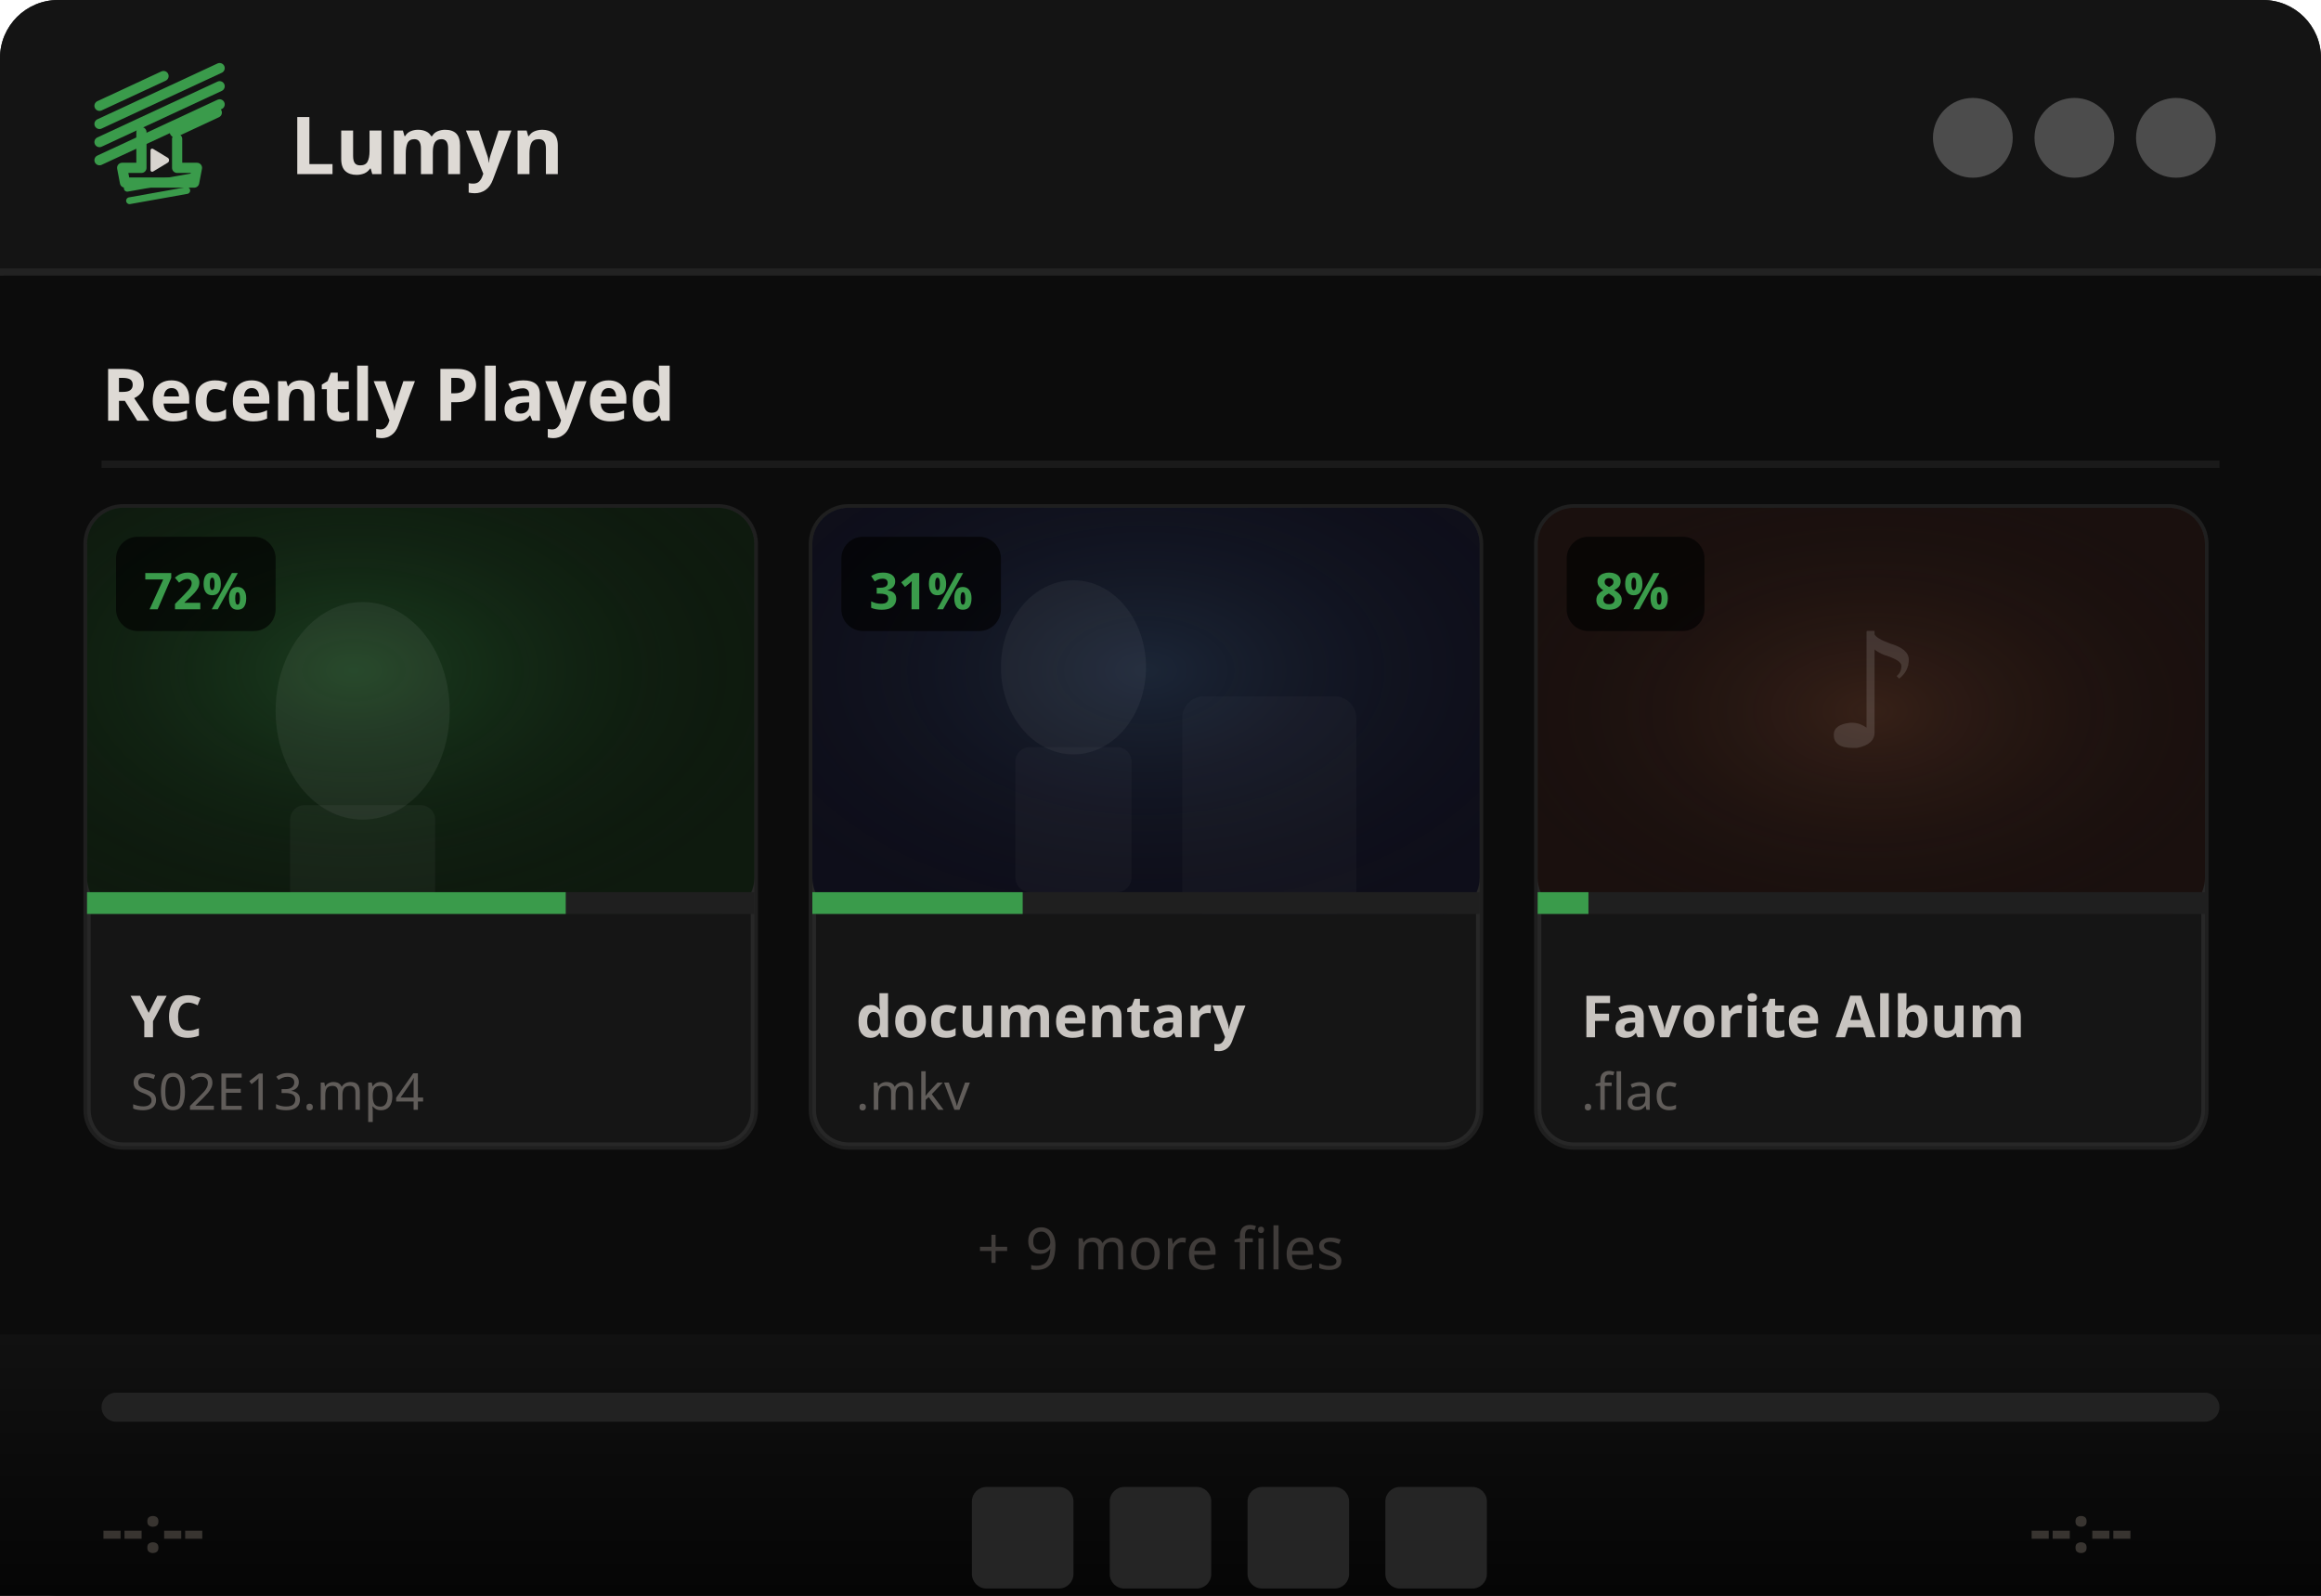
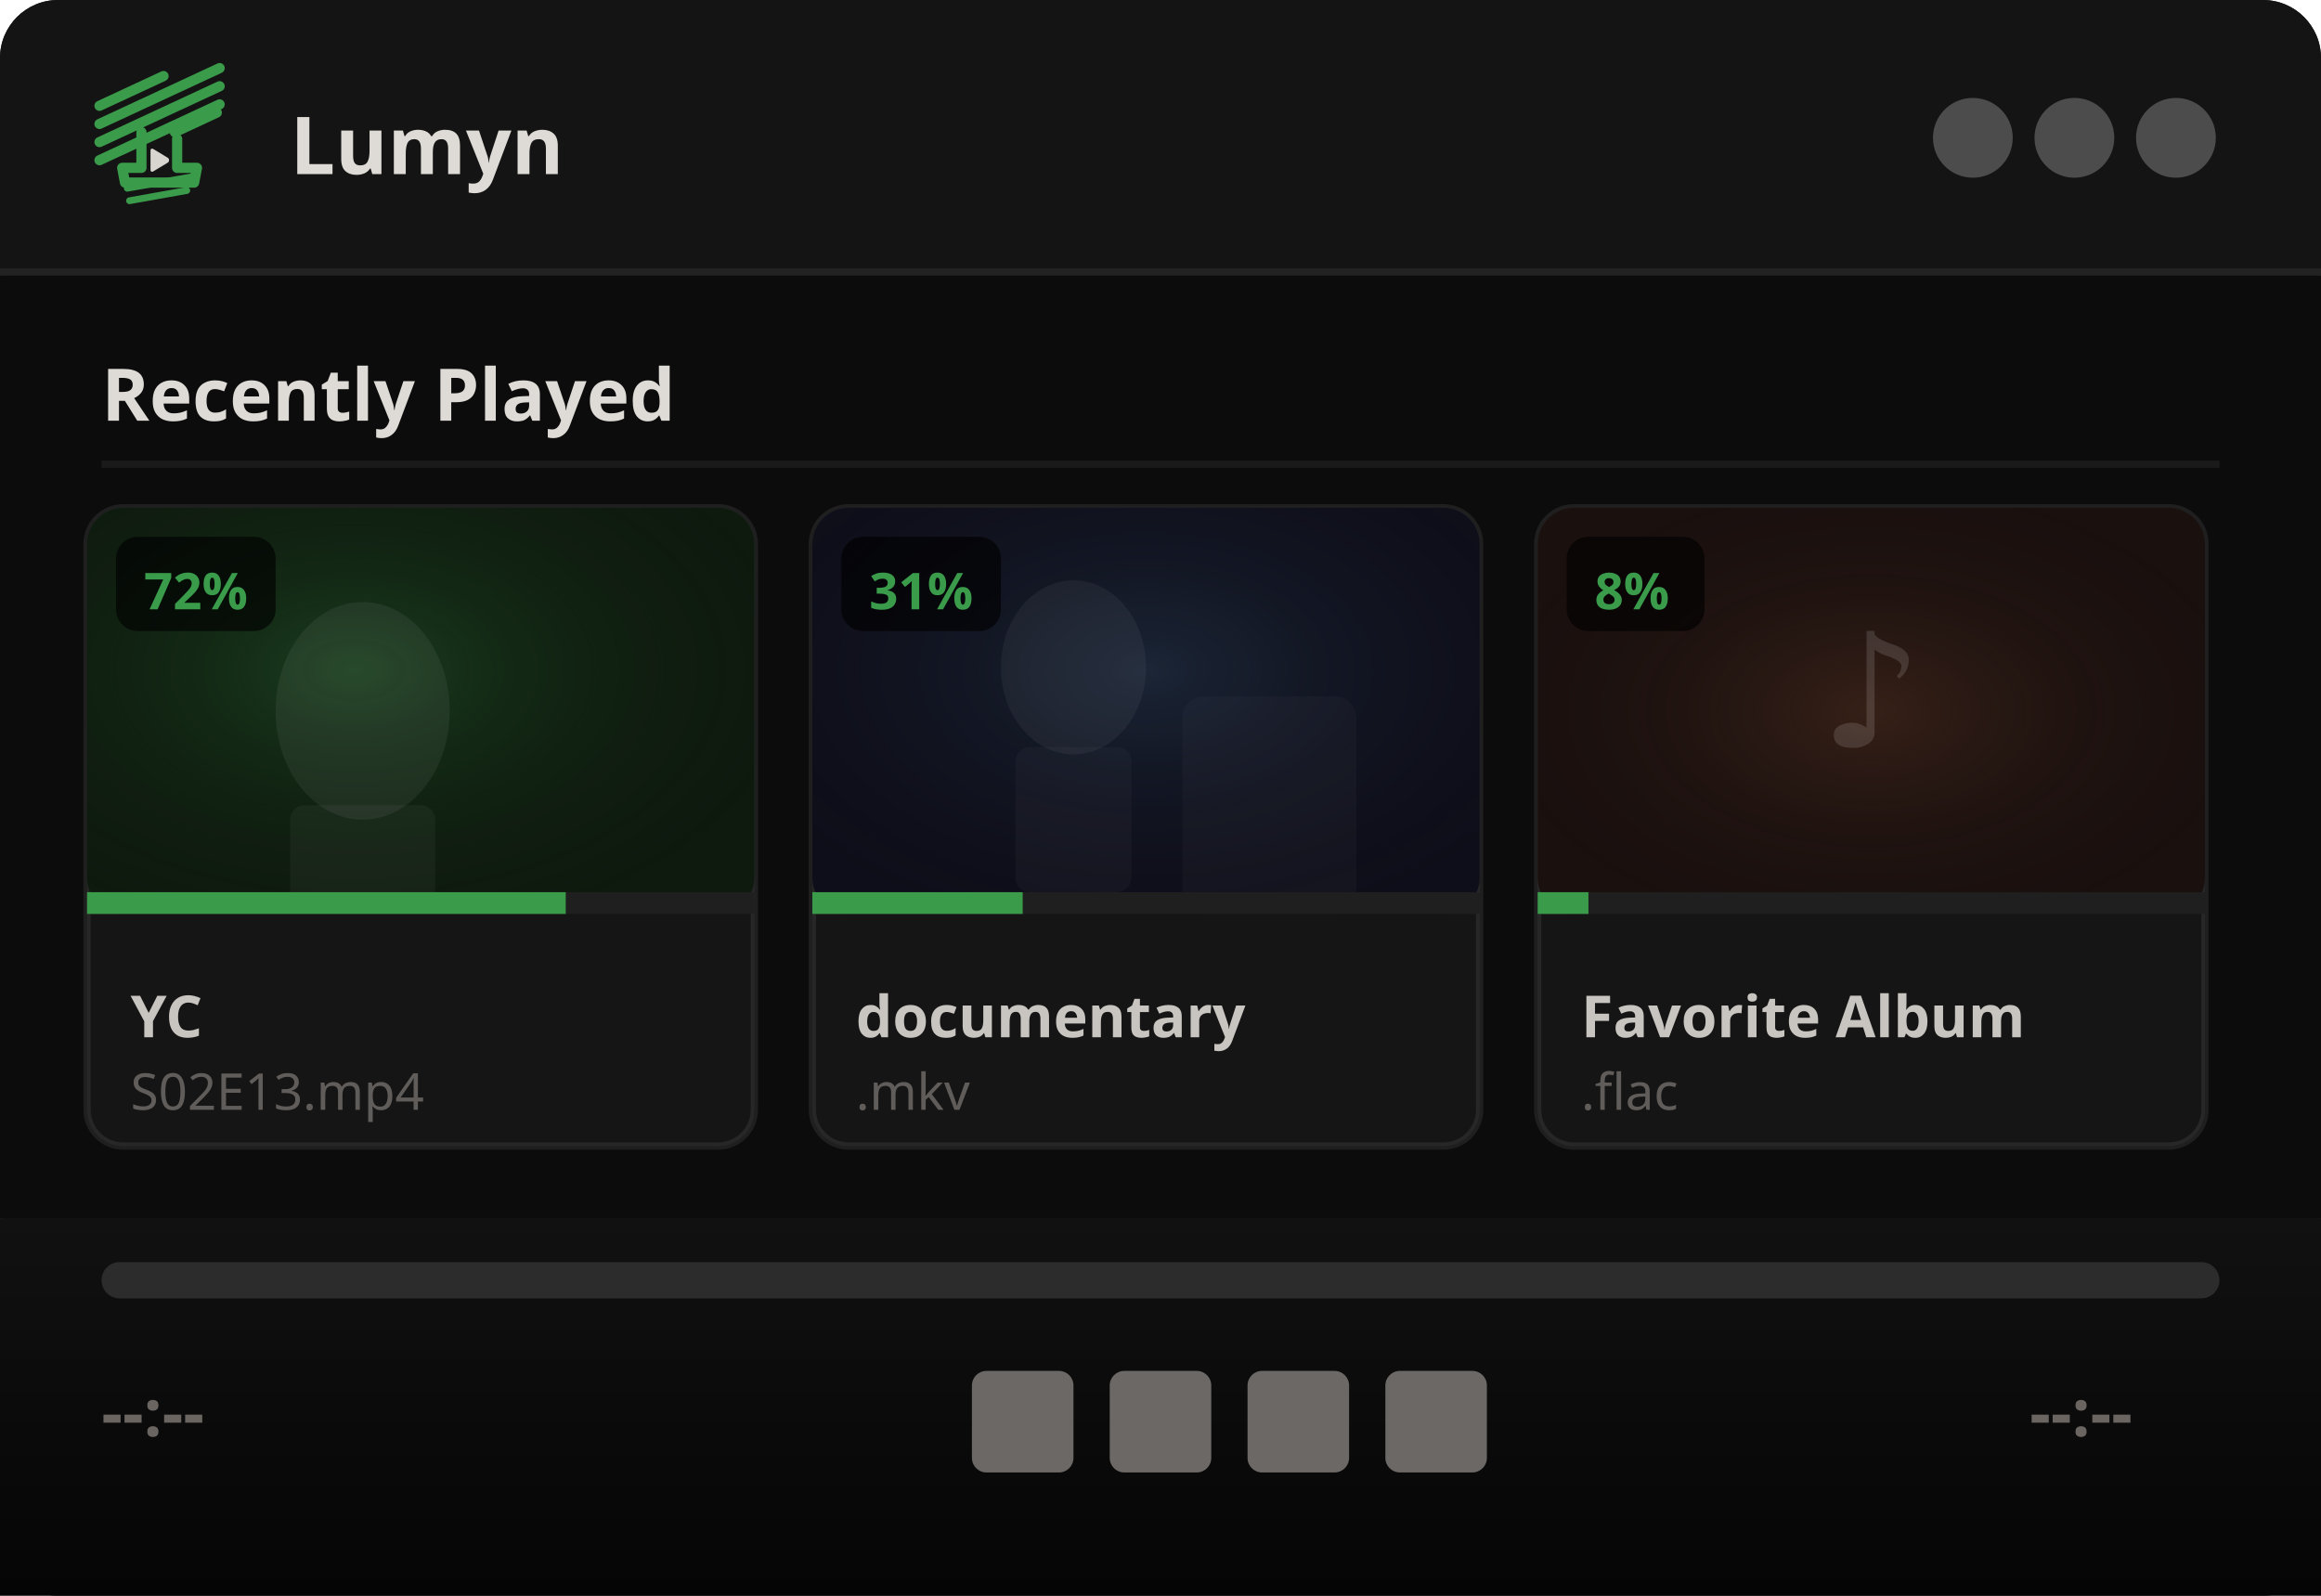
<svg xmlns="http://www.w3.org/2000/svg" viewBox="0 0 320 220" width="320" height="220">
  <defs>
    <radialGradient id="glow-rp-1" cx="40%" cy="40%" r="70%">
      <stop offset="0%" stop-color="#3a9b4b" stop-opacity="0.28" />
      <stop offset="100%" stop-color="#080808" stop-opacity="0" />
    </radialGradient>
    <radialGradient id="glow-rp-2" cx="50%" cy="40%" r="70%">
      <stop offset="0%" stop-color="#4b7a9b" stop-opacity="0.22" />
      <stop offset="100%" stop-color="#080808" stop-opacity="0" />
    </radialGradient>
    <radialGradient id="glow-rp-3" cx="50%" cy="50%" r="60%">
      <stop offset="0%" stop-color="#9b5a3a" stop-opacity="0.22" />
      <stop offset="100%" stop-color="#080808" stop-opacity="0" />
    </radialGradient>
    <linearGradient id="ctrl-grad-rp" x1="0" y1="0" x2="0" y2="1">
      <stop offset="0%" stop-color="#111111" />
      <stop offset="100%" stop-color="#050505" />
    </linearGradient>
  </defs>
  <rect width="320" height="220" rx="8" fill="#101010" stroke="rgba(255,255,255,0.09)" stroke-width="1" />
  <rect width="320" height="38" rx="8" fill="#141414" />
  <rect y="30" width="320" height="8" fill="#141414" />
  <rect y="37" width="320" height="1" fill="rgba(255,255,255,0.06)" />
  <g transform="translate(12,9) scale(0.078125)" fill="none">
    <path d="M22 71.5L135 19" stroke="#3A9B4B" stroke-width="18" stroke-linecap="round" />
    <path d="M22 103.5L234 5" stroke="#3A9B4B" stroke-width="18" stroke-linecap="round" />
    <path d="M22 135.5L234 37" stroke="#3A9B4B" stroke-width="18" stroke-linecap="round" />
    <path d="M22 167.5L234 69" stroke="#3A9B4B" stroke-width="18" stroke-linecap="round" />
    <path d="M155 118L229 83.5" stroke="#3A9B4B" stroke-width="18" stroke-linecap="round" />
    <path d="M96 118V181H62L67 207H189L194 181H159V130" stroke="#3A9B4B" stroke-width="18" stroke-linecap="round" stroke-linejoin="round" />
    <path d="M71 217L184 197" stroke="#3A9B4B" stroke-width="12" stroke-linecap="round" />
    <path d="M75 239L176 221" stroke="#3A9B4B" stroke-width="12" stroke-linecap="round" />
    <path d="M112 150C112 147.7 114.5 146.3 116.5 147.5L142.5 163.2C145.5 165 145.5 170 142.5 171.8L116.5 187.5C114.5 188.7 112 187.3 112 185V150Z" fill="#D8D4CF" />
  </g>
  <text x="40" y="24" font-family="system-ui,sans-serif" font-size="11" font-weight="700" fill="#DEDAD5">Lumyn</text>
  <circle cx="272" cy="19" r="5.5" fill="#4c4c4c" />
  <circle cx="286" cy="19" r="5.5" fill="#4c4c4c" />
  <circle cx="300" cy="19" r="5.5" fill="#4c4c4c" />
-   <rect x="0" y="38" width="320" height="182" fill="#0C0C0C" />
+   <rect x="0" y="38" width="320" height="130" fill="#0C0C0C" />
  <text x="14" y="58" font-family="system-ui,sans-serif" font-size="10" font-weight="700" fill="#DEDAD5">Recently Played</text>
  <line x1="14" y1="64" x2="306" y2="64" stroke="rgba(255,255,255,0.06)" stroke-width="1" />
  <rect x="12" y="70" width="92" height="88" rx="5" fill="#151515" stroke="rgba(255,255,255,0.08)" stroke-width="1" />
  <rect x="12" y="70" width="92" height="56" rx="5" fill="#0E1A0E" />
  <rect x="12" y="70" width="92" height="56" rx="5" fill="url(#glow-rp-1)" />
  <ellipse cx="50" cy="98" rx="12" ry="15" fill="rgba(255,255,255,0.06)" />
  <rect x="40" y="111" width="20" height="14" rx="2" fill="rgba(255,255,255,0.04)" />
  <rect x="12" y="123" width="92" height="3" fill="#1F1F1F" />
  <rect x="12" y="123" width="66" height="3" fill="#3a9b4b" />
  <rect x="16" y="74" width="22" height="13" rx="3" fill="rgba(0,0,0,0.65)" />
  <text x="27" y="84" text-anchor="middle" font-family="system-ui,sans-serif" font-size="7" font-weight="700" fill="#3a9b4b">72%</text>
  <text x="18" y="143" font-family="system-ui,sans-serif" font-size="8" font-weight="600" fill="#C8C4C0">YC</text>
  <text x="18" y="153" font-family="system-ui,sans-serif" font-size="7" fill="#605C59">S02E13.mp4</text>
  <rect x="112" y="70" width="92" height="88" rx="5" fill="#151515" stroke="rgba(255,255,255,0.08)" stroke-width="1" />
  <rect x="112" y="70" width="92" height="56" rx="5" fill="#0E0E1A" />
  <rect x="112" y="70" width="92" height="56" rx="5" fill="url(#glow-rp-2)" />
  <ellipse cx="148" cy="92" rx="10" ry="12" fill="rgba(255,255,255,0.05)" />
  <rect x="140" y="103" width="16" height="20" rx="2" fill="rgba(255,255,255,0.03)" />
  <rect x="163" y="96" width="24" height="30" rx="3" fill="rgba(255,255,255,0.025)" />
  <rect x="112" y="123" width="92" height="3" fill="#1F1F1F" />
  <rect x="112" y="123" width="29" height="3" fill="#3a9b4b" />
  <rect x="116" y="74" width="22" height="13" rx="3" fill="rgba(0,0,0,0.65)" />
  <text x="127" y="84" text-anchor="middle" font-family="system-ui,sans-serif" font-size="7" font-weight="700" fill="#3a9b4b">31%</text>
  <text x="118" y="143" font-family="system-ui,sans-serif" font-size="8" font-weight="600" fill="#C8C4C0">documentary</text>
  <text x="118" y="153" font-family="system-ui,sans-serif" font-size="7" fill="#605C59">.mkv</text>
  <rect x="212" y="70" width="92" height="88" rx="5" fill="#151515" stroke="rgba(255,255,255,0.08)" stroke-width="1" />
  <rect x="212" y="70" width="92" height="56" rx="5" fill="#1A100E" />
  <rect x="212" y="70" width="92" height="56" rx="5" fill="url(#glow-rp-3)" />
  <text x="258" y="103" text-anchor="middle" font-family="system-ui,sans-serif" font-size="22" fill="rgba(255,255,255,0.13)">♪</text>
  <rect x="212" y="123" width="92" height="3" fill="#1F1F1F" />
  <rect x="212" y="123" width="7" height="3" fill="#3a9b4b" />
  <rect x="216" y="74" width="19" height="13" rx="3" fill="rgba(0,0,0,0.65)" />
  <text x="225" y="84" text-anchor="middle" font-family="system-ui,sans-serif" font-size="7" font-weight="700" fill="#3a9b4b">8%</text>
  <text x="218" y="143" font-family="system-ui,sans-serif" font-size="8" font-weight="600" fill="#C8C4C0">Favorite Album</text>
  <text x="218" y="153" font-family="system-ui,sans-serif" font-size="7" fill="#605C59">.flac</text>
-   <text x="160" y="175" text-anchor="middle" font-family="system-ui,sans-serif" font-size="8" fill="#403C3A">+ 9 more files</text>
-   <rect x="0" y="184" width="320" height="36" fill="url(#ctrl-grad-rp)" />
-   <rect x="14" y="192" width="292" height="4" rx="2" fill="#222222" />
-   <text x="14" y="214" font-family="system-ui,sans-serif" font-size="9" font-weight="700" fill="#383430">--:--</text>
-   <rect x="134" y="205" width="14" height="14" rx="2" fill="#282828" opacity="0.9" />
-   <rect x="153" y="205" width="14" height="14" rx="2" fill="#282828" opacity="0.9" />
-   <rect x="172" y="205" width="14" height="14" rx="2" fill="#282828" opacity="0.9" />
-   <rect x="191" y="205" width="14" height="14" rx="2" fill="#282828" opacity="0.9" />
-   <text x="294" y="214" font-family="system-ui,sans-serif" font-size="9" font-weight="700" fill="#383430" text-anchor="end">--:--</text>
+   <rect x="0" y="168" width="320" height="52" fill="url(#ctrl-grad-rp)" />
+   <rect x="14" y="174" width="292" height="5" rx="2.5" fill="#2C2C2C" />
+   <text x="14" y="198" font-family="system-ui,sans-serif" font-size="9" font-weight="700" fill="#6A6560">--:--</text>
+   <rect x="134" y="189" width="14" height="14" rx="2" fill="#807C79" opacity="0.82" />
+   <rect x="153" y="189" width="14" height="14" rx="2" fill="#807C79" opacity="0.82" />
+   <rect x="172" y="189" width="14" height="14" rx="2" fill="#807C79" opacity="0.82" />
+   <rect x="191" y="189" width="14" height="14" rx="2" fill="#807C79" opacity="0.82" />
+   <text x="294" y="198" font-family="system-ui,sans-serif" font-size="9" font-weight="700" fill="#6A6560" text-anchor="end">--:--</text>
</svg>
